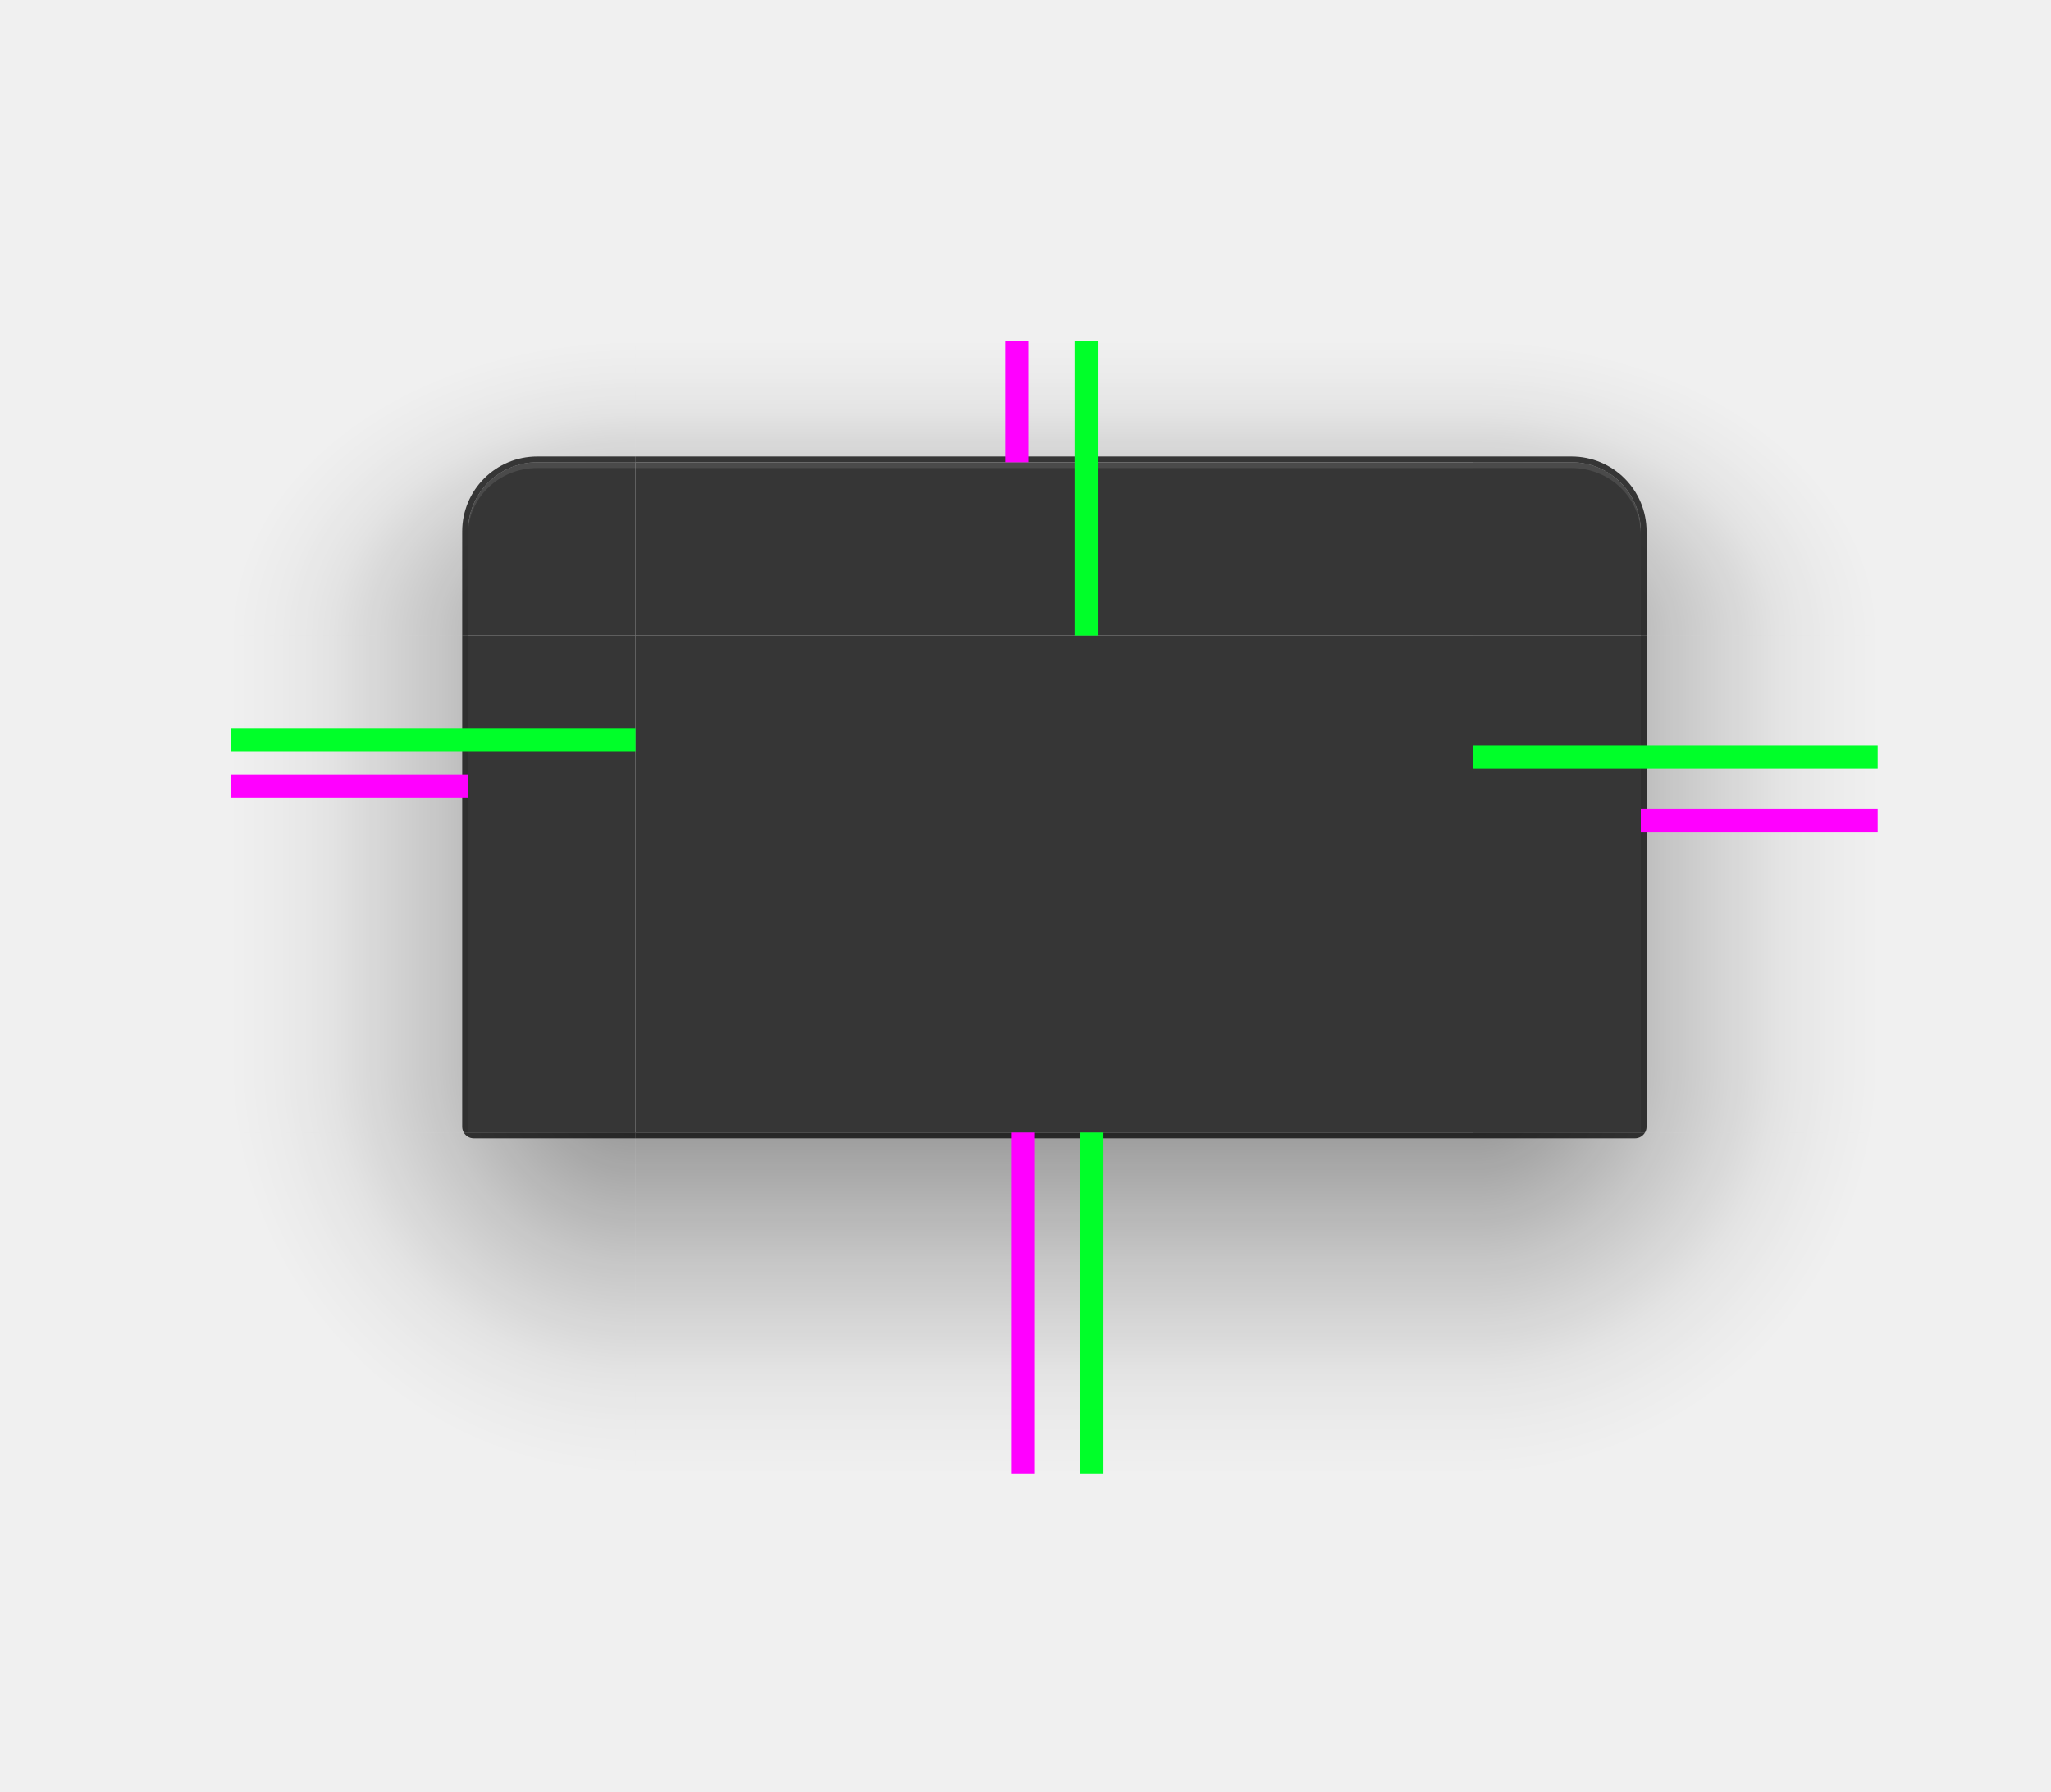
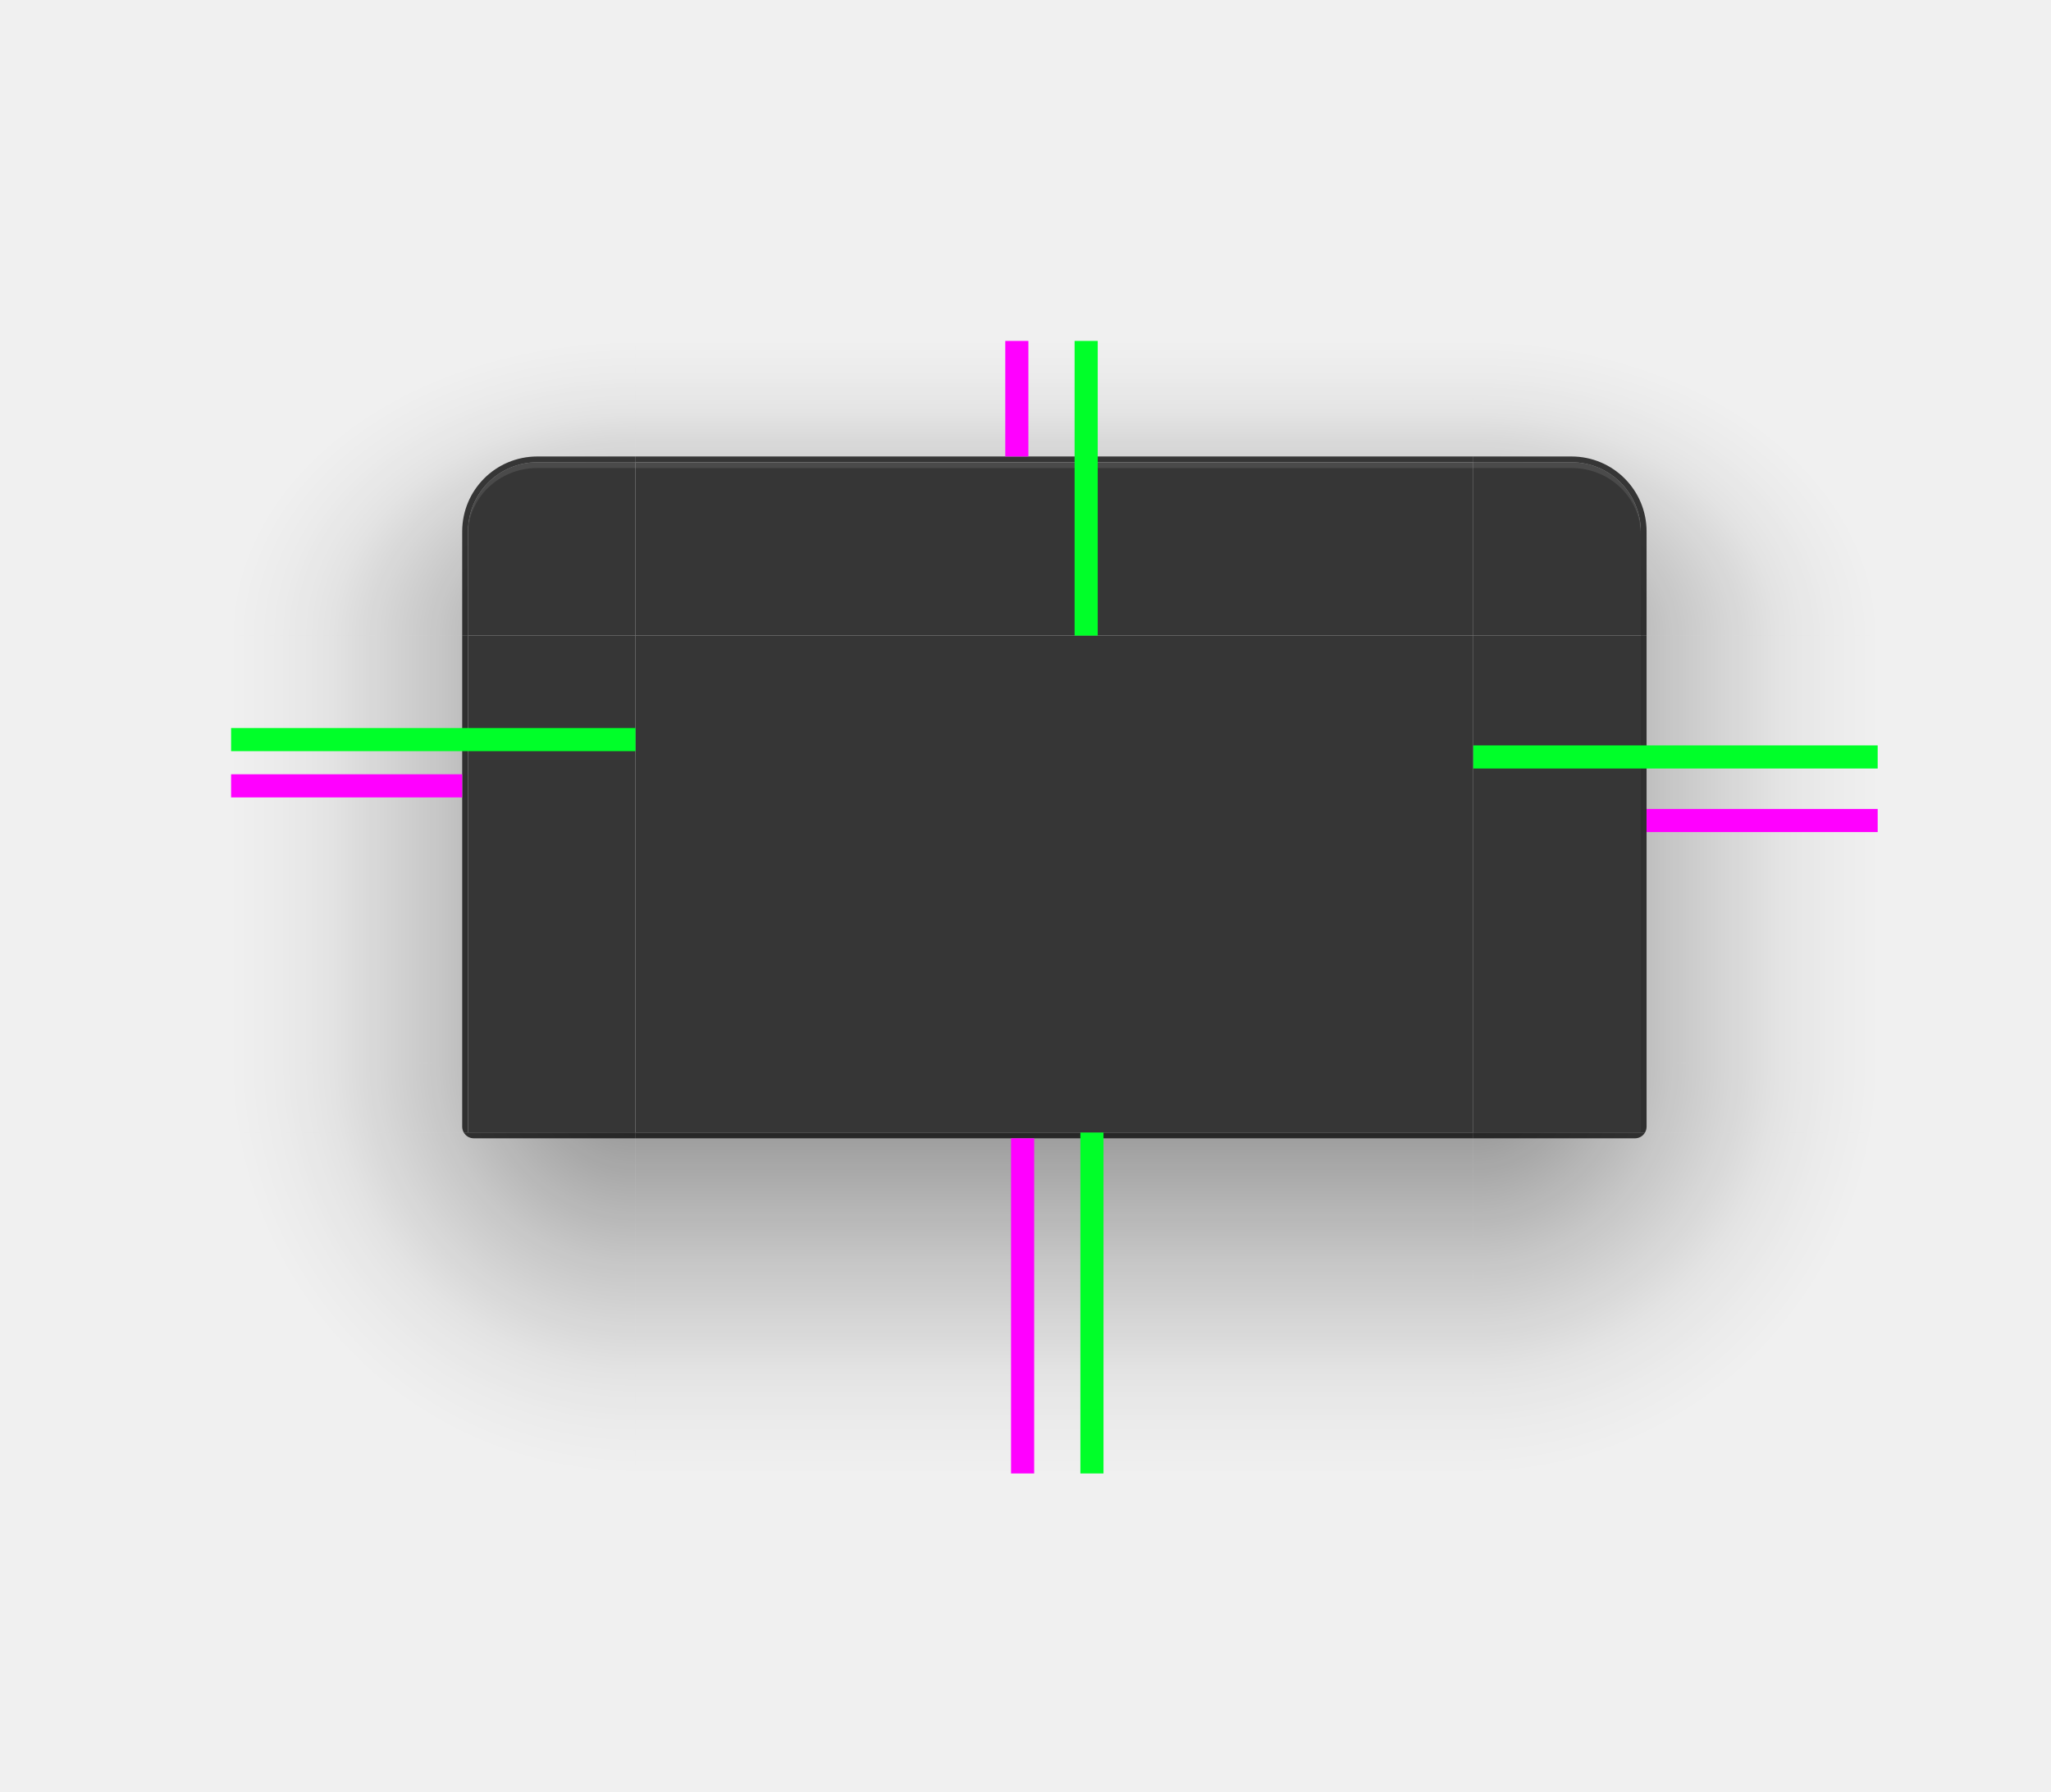
<svg xmlns="http://www.w3.org/2000/svg" xmlns:xlink="http://www.w3.org/1999/xlink" width="355" height="310" id="svg3642" version="1.0">
  <defs id="defs3644">
    <linearGradient id="shadow_active">
      <stop id="stop7028" offset="0" style="stop-color:#000000;stop-opacity:0.922;" />
      <stop id="stop7026" offset="0.125" style="stop-color:#000000;stop-opacity:0.741;" />
      <stop id="stop6834" offset="0.25" style="stop-color:#000000;stop-opacity:0.602;" />
      <stop id="stop6832" offset="0.5" style="stop-color:#000000;stop-opacity:0.331;" />
      <stop style="stop-color:#000000;stop-opacity:0.108;" offset="0.75" id="stop6836" />
      <stop id="stop6894" offset="0.875" style="stop-color:#000000;stop-opacity:0.039;" />
      <stop id="stop6721" offset="1" style="stop-color:#000000;stop-opacity:0;" />
    </linearGradient>
    <linearGradient xlink:href="#shadow_active" id="linearGradient5688" gradientUnits="userSpaceOnUse" gradientTransform="matrix(1,0,0,1.011765,0,125.2353)" x1="398" y1="138.14" x2="398" y2="208.314" />
    <linearGradient xlink:href="#shadow_active" id="linearGradient6612" gradientUnits="userSpaceOnUse" gradientTransform="matrix(1,0,0,1.028569,-215,50.00005)" x1="396" y1="64.167" x2="396" y2="14.583" />
    <linearGradient xlink:href="#shadow_inactive" id="linearGradient5688-2" gradientUnits="userSpaceOnUse" gradientTransform="matrix(1,0,0,1.011765,0,125.1573)" x1="398" y1="143.081" x2="398" y2="163.837" />
    <linearGradient id="shadow_inactive">
      <stop style="stop-color:#000000;stop-opacity:1;" offset="0" id="stop6719-25" />
      <stop id="stop6834-1" offset="0.25" style="stop-color:#000000;stop-opacity:0.639;" />
      <stop id="stop6832-0" offset="0.5" style="stop-color:#000000;stop-opacity:0.337;" />
      <stop style="stop-color:#000000;stop-opacity:0.108;" offset="0.75" id="stop6836-0" />
      <stop id="stop6894-7" offset="0.875" style="stop-color:#000000;stop-opacity:0.039;" />
      <stop id="stop6721-4" offset="1" style="stop-color:#000000;stop-opacity:0;" />
    </linearGradient>
    <linearGradient xlink:href="#shadow_inactive" id="linearGradient6612-5" gradientUnits="userSpaceOnUse" gradientTransform="translate(200,5)" x1="396" y1="66" x2="396" y2="30" />
    <linearGradient xlink:href="#shadow_active" id="linearGradient1126" gradientUnits="userSpaceOnUse" gradientTransform="matrix(1.013333,0,0,1,-3.265006,140)" x1="348.493" y1="99" x2="279.414" y2="99" />
    <radialGradient xlink:href="#shadow_active" id="radialGradient1306" gradientUnits="userSpaceOnUse" gradientTransform="matrix(9.4919759e-7,-2.914276,4.000001,1.1504403e-6,-211.6671,980.0163)" cx="296.477" cy="80.417" fx="296.477" fy="80.417" r="17.5" />
    <linearGradient xlink:href="#shadow_inactive" id="linearGradient1389" gradientUnits="userSpaceOnUse" gradientTransform="matrix(1.013333,0,0,1,-3.265006,140)" x1="348.493" y1="99.015" x2="304.086" y2="99.015" />
    <radialGradient xlink:href="#shadow_active" id="radialGradient965" gradientUnits="userSpaceOnUse" gradientTransform="matrix(-4.000002,3.8501383e-6,-3.4215129e-7,-4.057143,688.0835,1013.248)" cx="48.271" cy="181.223" fx="48.271" fy="181.223" r="17.5" />
    <radialGradient xlink:href="#shadow_inactive" id="radialGradient967" gradientUnits="userSpaceOnUse" gradientTransform="matrix(-2.571429,5.3913635e-7,-2.0148289e-7,-1.201216,594.1251,500.9524)" cx="48.271" cy="184.791" fx="48.271" fy="184.791" r="17.5" />
    <radialGradient xlink:href="#shadow_inactive" id="radialGradient969" gradientUnits="userSpaceOnUse" gradientTransform="matrix(-3.7607938e-7,-2.057117,2.571432,-5.1233137e-7,263.2141,725.8343)" cx="296.451" cy="80.417" fx="296.451" fy="80.417" r="17.5" />
    <radialGradient xlink:href="#shadow_active" id="radialGradient1356" cx="293.997" cy="239" fx="293.997" fy="239" r="38" gradientTransform="matrix(-1.842105,-3.0473129e-7,0,-1.868421,891.4484,717.5526)" gradientUnits="userSpaceOnUse" />
  </defs>
  <use x="0" y="0" xlink:href="#decoration-left" id="decoration-right" transform="matrix(-1,0,0,1,365,1e-5)" />
  <g id="decoration-inactive-topleft" transform="translate(140,-121.063)">
    <path id="rect6520-3-2-6" style="opacity:0.5;fill:url(#radialGradient969);fill-opacity:1;stroke:none" d="m 400,65 v 51 h 41 V 98 c 0,-6.648 5.352,-12 12,-12 h 17 V 65 Z" transform="translate(-140,115.063)" />
    <path id="rect5073-4-9-6" style="fill:#2d2d2d;fill-opacity:1;stroke:none;stroke-width:1" d="m 313,201.063 c -6.648,0 -12,5.352 -12,12 v 17.936 0.064 h 29 v -30 z" />
    <path id="path955" style="opacity:0.05;fill:#ffffff;fill-opacity:1;stroke:none;stroke-width:1" d="m 313,201.063 c -6.648,0 -12,5.352 -12,12 v 1 c 0,-6.648 5.352,-12 12,-12 h 17 v -1 z" />
    <path id="path202" style="opacity:0.75;fill:#000000;fill-opacity:1;stroke:none" d="m 453,79 c -7.202,0 -13,5.798 -13,13 v 18 h 1 V 92 c 0,-6.648 5.352,-12 12,-12 h 17 v -1 z" transform="translate(-140,121.063)" />
  </g>
  <g id="decoration-bottom" transform="translate(-215,-81)">
    <path style="opacity:0.5;fill:url(#linearGradient5688);fill-opacity:1;stroke:none;stroke-width:1.006" d="m 325,277 v 59 h 145 v -59 z" id="path6217-8" />
    <path id="path6214-7" d="M 470,277 H 325 v 1 h 145 z" style="opacity:0.75;fill:#000000;fill-opacity:1;stroke:none;stroke-width:0.414" />
  </g>
  <path style="fill:#363636;fill-opacity:1;stroke:none" d="m 110,110 v 86 h 145 v -86 z" id="decoration-center" />
  <g id="decoration-top" transform="translate(-215,-95.99995)">
    <path id="path6055-5" style="opacity:0.5;fill:url(#linearGradient6612);fill-opacity:1;stroke:none;stroke-width:1.014" d="M 110,65 V 86 H 255 V 65 Z" transform="translate(215,89.99995)" />
    <path id="path6098-4" style="opacity:0.75;fill:#000000;fill-opacity:1;stroke:none" d="m 110,85 v 1 h 145 v -1 z" transform="translate(215,89.99995)" />
    <path style="opacity:1;fill:#363636;fill-opacity:1;stroke:none;stroke-width:1" d="m 325,176 v 30 h 145 v -30 z" id="path6092-3" />
    <path id="path966" d="m 325,176 v 1 h 145 v -1 z" style="opacity:0.1;fill:#ffffff;fill-opacity:1;stroke:none;stroke-width:0.183" />
  </g>
  <g id="decoration-left" transform="translate(-239.875,-87)">
    <path style="opacity:0.5;fill:url(#linearGradient1126);fill-opacity:1;stroke:none;stroke-width:1.007" d="m 279.875,197 v 74 h 41 v -74 z" id="path6345-1" />
    <path id="path6342-6" style="opacity:0.75;fill:#000000;fill-opacity:1;stroke:none" d="m 80,116 v 85 c 0,0.367 0.104,0.705 0.275,1 H 81 v -86 z" transform="translate(239.875,81)" />
    <path style="opacity:1;fill:#363636;fill-opacity:1;stroke:none" d="m 576,121 v 86 h 29 v -86 z" id="path6339-9" transform="translate(-255.125,76)" />
    <path style="opacity:0.5;fill:url(#radialGradient1356);fill-opacity:1;stroke:none;stroke-width:1.007" d="m 279.875,271 v 12 h 41 v -12 z" id="path652" />
  </g>
  <g id="decoration-inactive-bottom" transform="translate(145,-80.92202)">
    <path style="opacity:0.5;fill:url(#linearGradient5688-2);fill-opacity:1;stroke:none;stroke-width:1.006" d="m 325,276.922 v 59 h 145 v -59 z" id="path6217-8-2" />
    <path id="path6214-7-4" d="M 470,276.922 H 325 v 1 h 145 z" style="opacity:0.75;fill:#000000;fill-opacity:1;stroke:none;stroke-width:0.392" />
  </g>
  <path style="fill:#2d2d2d;fill-opacity:1;stroke:none" d="m 470,110 v 86 h 145 v -86 z" id="decoration-inactive-center" />
  <g id="decoration-inactive-top" transform="translate(145,-96)">
    <path style="opacity:0.5;fill:url(#linearGradient6612-5);fill-opacity:1;stroke:none" d="M 525,20 V 41 H 670 V 20 Z" transform="translate(-200,135)" id="path6055-5-5" />
    <path transform="translate(-145,90)" d="m 470,85 v 1 h 145 v -1 z" style="opacity:0.75;fill:#000000;fill-opacity:1;stroke:none" id="path6098-4-8" />
    <path style="opacity:1;fill:#2d2d2d;fill-opacity:1;stroke:none;stroke-width:1" d="m 325,176 v 30 h 145 v -30 z" id="path6092-3-3" />
    <path style="opacity:0.05;fill:#ffffff;fill-opacity:1;stroke:none;stroke-width:0.183" d="m 325,176 v 1 h 145 v -1 z" id="path996" />
  </g>
  <g id="decoration-inactive-left" transform="translate(120.125,-87.01548)">
    <path style="opacity:0.5;fill:url(#linearGradient1389);fill-opacity:1;stroke:none;stroke-width:1.007" d="m 279.875,197.015 v 86 l 41,-0.015 v -85.985 z" id="path6345-1-1" />
    <path id="path6342-6-6" d="m 319.875,197.015 v 86 h 1 v -86 z" style="opacity:0.75;fill:#000000;fill-opacity:1;stroke:none;stroke-width:0.447" />
    <path style="opacity:1;fill:#2d2d2d;fill-opacity:1;stroke:none" d="m 320.875,197.015 v 86 h 29 v -86 z" id="path6339-9-9" />
  </g>
  <g transform="translate(-385,-94.00002)" id="decoration-bottomleft">
    <path id="path168" style="opacity:0.75;fill:#000000;fill-opacity:1;stroke:none" d="m 465.275,290 c 0.346,0.596 0.984,1 1.725,1 h 28 v -1 z" />
    <path id="rect5099-9-5" style="opacity:0.5;fill:url(#radialGradient965);fill-opacity:1;stroke:none" d="m 425,290 v 59 h 70 v -59 h -17 l -12,-1e-5 z" />
  </g>
  <g id="decoration-inactive-bottomleft" transform="translate(0,-90)">
    <path id="rect5099-9-6" style="opacity:0.5;fill:url(#radialGradient967);fill-opacity:1;stroke:none" d="m 400,286 v 59 h 70 v -59 h -17 -12 z" />
    <path id="path188" style="opacity:0.75;fill:#000000;fill-opacity:1;stroke:none" d="m 440,287 h 27 l 3,-2e-5 V 286 h -3 -27 z" />
  </g>
-   <rect style="fill:#ff00ff;fill-opacity:1;stroke:none;stroke-width:0.342" id="shadow-hint-top-margin" width="4" height="21" x="174" y="59" />
-   <rect style="fill:#ff00ff;fill-opacity:1;stroke:none;stroke-width:0.98" id="shadow-hint-bottom-margin" width="4" height="59" x="175" y="196" />
-   <rect style="fill:#ff00ff;fill-opacity:1;stroke:none;stroke-width:0.519" id="shadow-hint-right-margin" width="41" height="4" x="284" y="140" />
-   <rect style="fill:#ff00ff;fill-opacity:1;stroke:none;stroke-width:0.519" id="shadow-hint-left-margin" width="41" height="4" x="40" y="134" />
+   <rect style="fill:#ff00ff;fill-opacity:1;stroke:none;stroke-width:0.333" id="shadow-hint-top-margin" width="4" height="20" x="174" y="59" />
+   <rect style="fill:#ff00ff;fill-opacity:1;stroke:none;stroke-width:0.972" id="shadow-hint-bottom-margin" width="4" height="58" x="175" y="197" />
+   <rect style="fill:#ff00ff;fill-opacity:1;stroke:none;stroke-width:0.513" id="shadow-hint-right-margin" width="40.001" height="4" x="285" y="140" />
+   <rect style="fill:#ff00ff;fill-opacity:1;stroke:none;stroke-width:0.513" id="shadow-hint-left-margin" width="40" height="4" x="40" y="134" />
  <rect id="hint-top-margin" width="4" height="51" x="186" y="59" style="fill:#00ff29;fill-opacity:1;stroke:none;stroke-width:0.953" />
  <rect id="hint-bottom-margin" width="4" height="59" x="187" y="196" style="fill:#00ff29;fill-opacity:1;stroke:none;stroke-width:0.869" />
  <rect id="hint-right-margin" width="4" height="70" x="129" y="-325" transform="rotate(90)" style="fill:#00ff29;fill-opacity:1;stroke:none;stroke-width:0.886" />
  <rect id="hint-left-margin" width="4" height="70" x="126" y="-110" transform="rotate(90)" style="fill:#00ff29;fill-opacity:1;stroke:none;stroke-width:0.886" />
  <g transform="matrix(-1,0,0,1,535,-121.0625)" id="decoration-topleft">
    <path id="path1019" style="opacity:0.5;fill:url(#radialGradient1306);fill-opacity:1;stroke:none" d="m 40,65 v 51 H 81 V 98 c 0,-6.648 5.352,-12 12,-12 h 17 V 65 Z" transform="matrix(-1,0,0,1,535,115.0625)" />
    <path id="path1023" style="fill:#363636;fill-opacity:1;stroke:none;stroke-width:1" d="m 442,201.062 c 6.648,0 12,5.352 12,12 v 18 h -29 v -30 z" />
    <path d="m 442,201.062 c 6.648,0 12,5.352 12,12 v 0.6 c 0,-6.426 -5.352,-11.6 -12,-11.6 h -17 v -1 z" style="opacity:0.1;fill:#ffffff;fill-opacity:1;stroke:none;stroke-width:1" id="path961" />
    <path id="path187" style="opacity:0.75;fill:#000000;fill-opacity:1;stroke:none" d="m 93,85 c -7.202,0 -13,5.798 -13,13 v 18 h 1 V 98 c 0,-6.648 5.352,-12 12,-12 h 17 v -1 z" transform="matrix(-1,0,0,1,535,115.0625)" />
  </g>
  <use x="0" y="0" xlink:href="#decoration-topleft" id="decoration-topright" transform="matrix(-1,0,0,1,365,0)" width="100%" height="100%" />
  <use x="0" y="0" xlink:href="#decoration-inactive-topleft" id="decoration-inactive-topright" transform="matrix(-1,0,0,1,1085,0)" width="100%" height="100%" />
  <use x="0" y="0" xlink:href="#decoration-bottomleft" id="decoration-bottomright" transform="matrix(-1,0,0,1,365,0)" width="100%" height="100%" />
  <use x="0" y="0" xlink:href="#decoration-inactive-bottomleft" id="decoration-inactive-bottomright" transform="matrix(-1,0,0,1,1085,0)" width="100%" height="100%" />
  <g transform="translate(534,-121.063)" id="mask-topleft">
    <path id="path957" d="M 400,65 V 116 l 41,0 V 98 c 0,-6.648 5.352,-12 12,-12 h 17 V 65 Z" transform="translate(-140,115.063)" style="fill:none" />
    <path d="m 313,201.063 c -6.648,0 -12,5.352 -12,12 v 17.936 0.064 h 29 v -30 z" id="path1101" />
  </g>
  <g id="mask-bottom" transform="translate(538.2391,-80.92202)">
    <path d="m 325.761,276.922 v 59 h 145 v -59 z" id="path975" style="fill:none" />
  </g>
  <g id="mask-center" transform="translate(-0.2391151,-90)">
    <path d="m 864.239,200 v 86 h 145 v -86 z" id="path983" />
  </g>
  <g id="mask-top" transform="translate(539,-96)">
    <path d="M 525,20 V 41 H 670 V 20 Z" transform="translate(-200,135)" id="path985" style="fill:none" />
    <path d="m 325,176 v 30 h 145 v -30 z" id="path989" />
  </g>
  <g id="mask-left" transform="translate(514.125,-87.01548)">
    <path d="m 279.875,197.015 v 86 l 41,-0.015 v -85.985 z" id="path995" style="fill:none" />
    <path d="m 320.875,197.015 v 86 h 29 v -86 z" id="path999" />
  </g>
  <g id="mask-bottomleft" transform="matrix(0.6666667,0,0,0.6020408,543.6667,24.81632)">
    <path id="path1005" d="m 375.5,284.339 v 98 h 105 l -10e-6,-98 z" style="fill:none" />
  </g>
  <use x="0" y="0" xlink:href="#mask-topleft" id="mask-topright" transform="matrix(-1,0,0,1,1873,0)" width="100%" height="100%" />
  <use x="0" y="0" xlink:href="#mask-bottomleft" id="mask-bottomright" transform="matrix(-1,0,0,1,1873.239,2.3228364e-6)" width="100%" height="100%" />
  <use x="0" y="0" xlink:href="#mask-left" id="mask-right" transform="matrix(-1,0,0,1,1873,0)" width="100%" height="100%" />
  <use x="0" y="0" xlink:href="#decoration-inactive-left" id="decoration-inactive-right" transform="matrix(-1,0,0,1,1085,0)" />
</svg>
